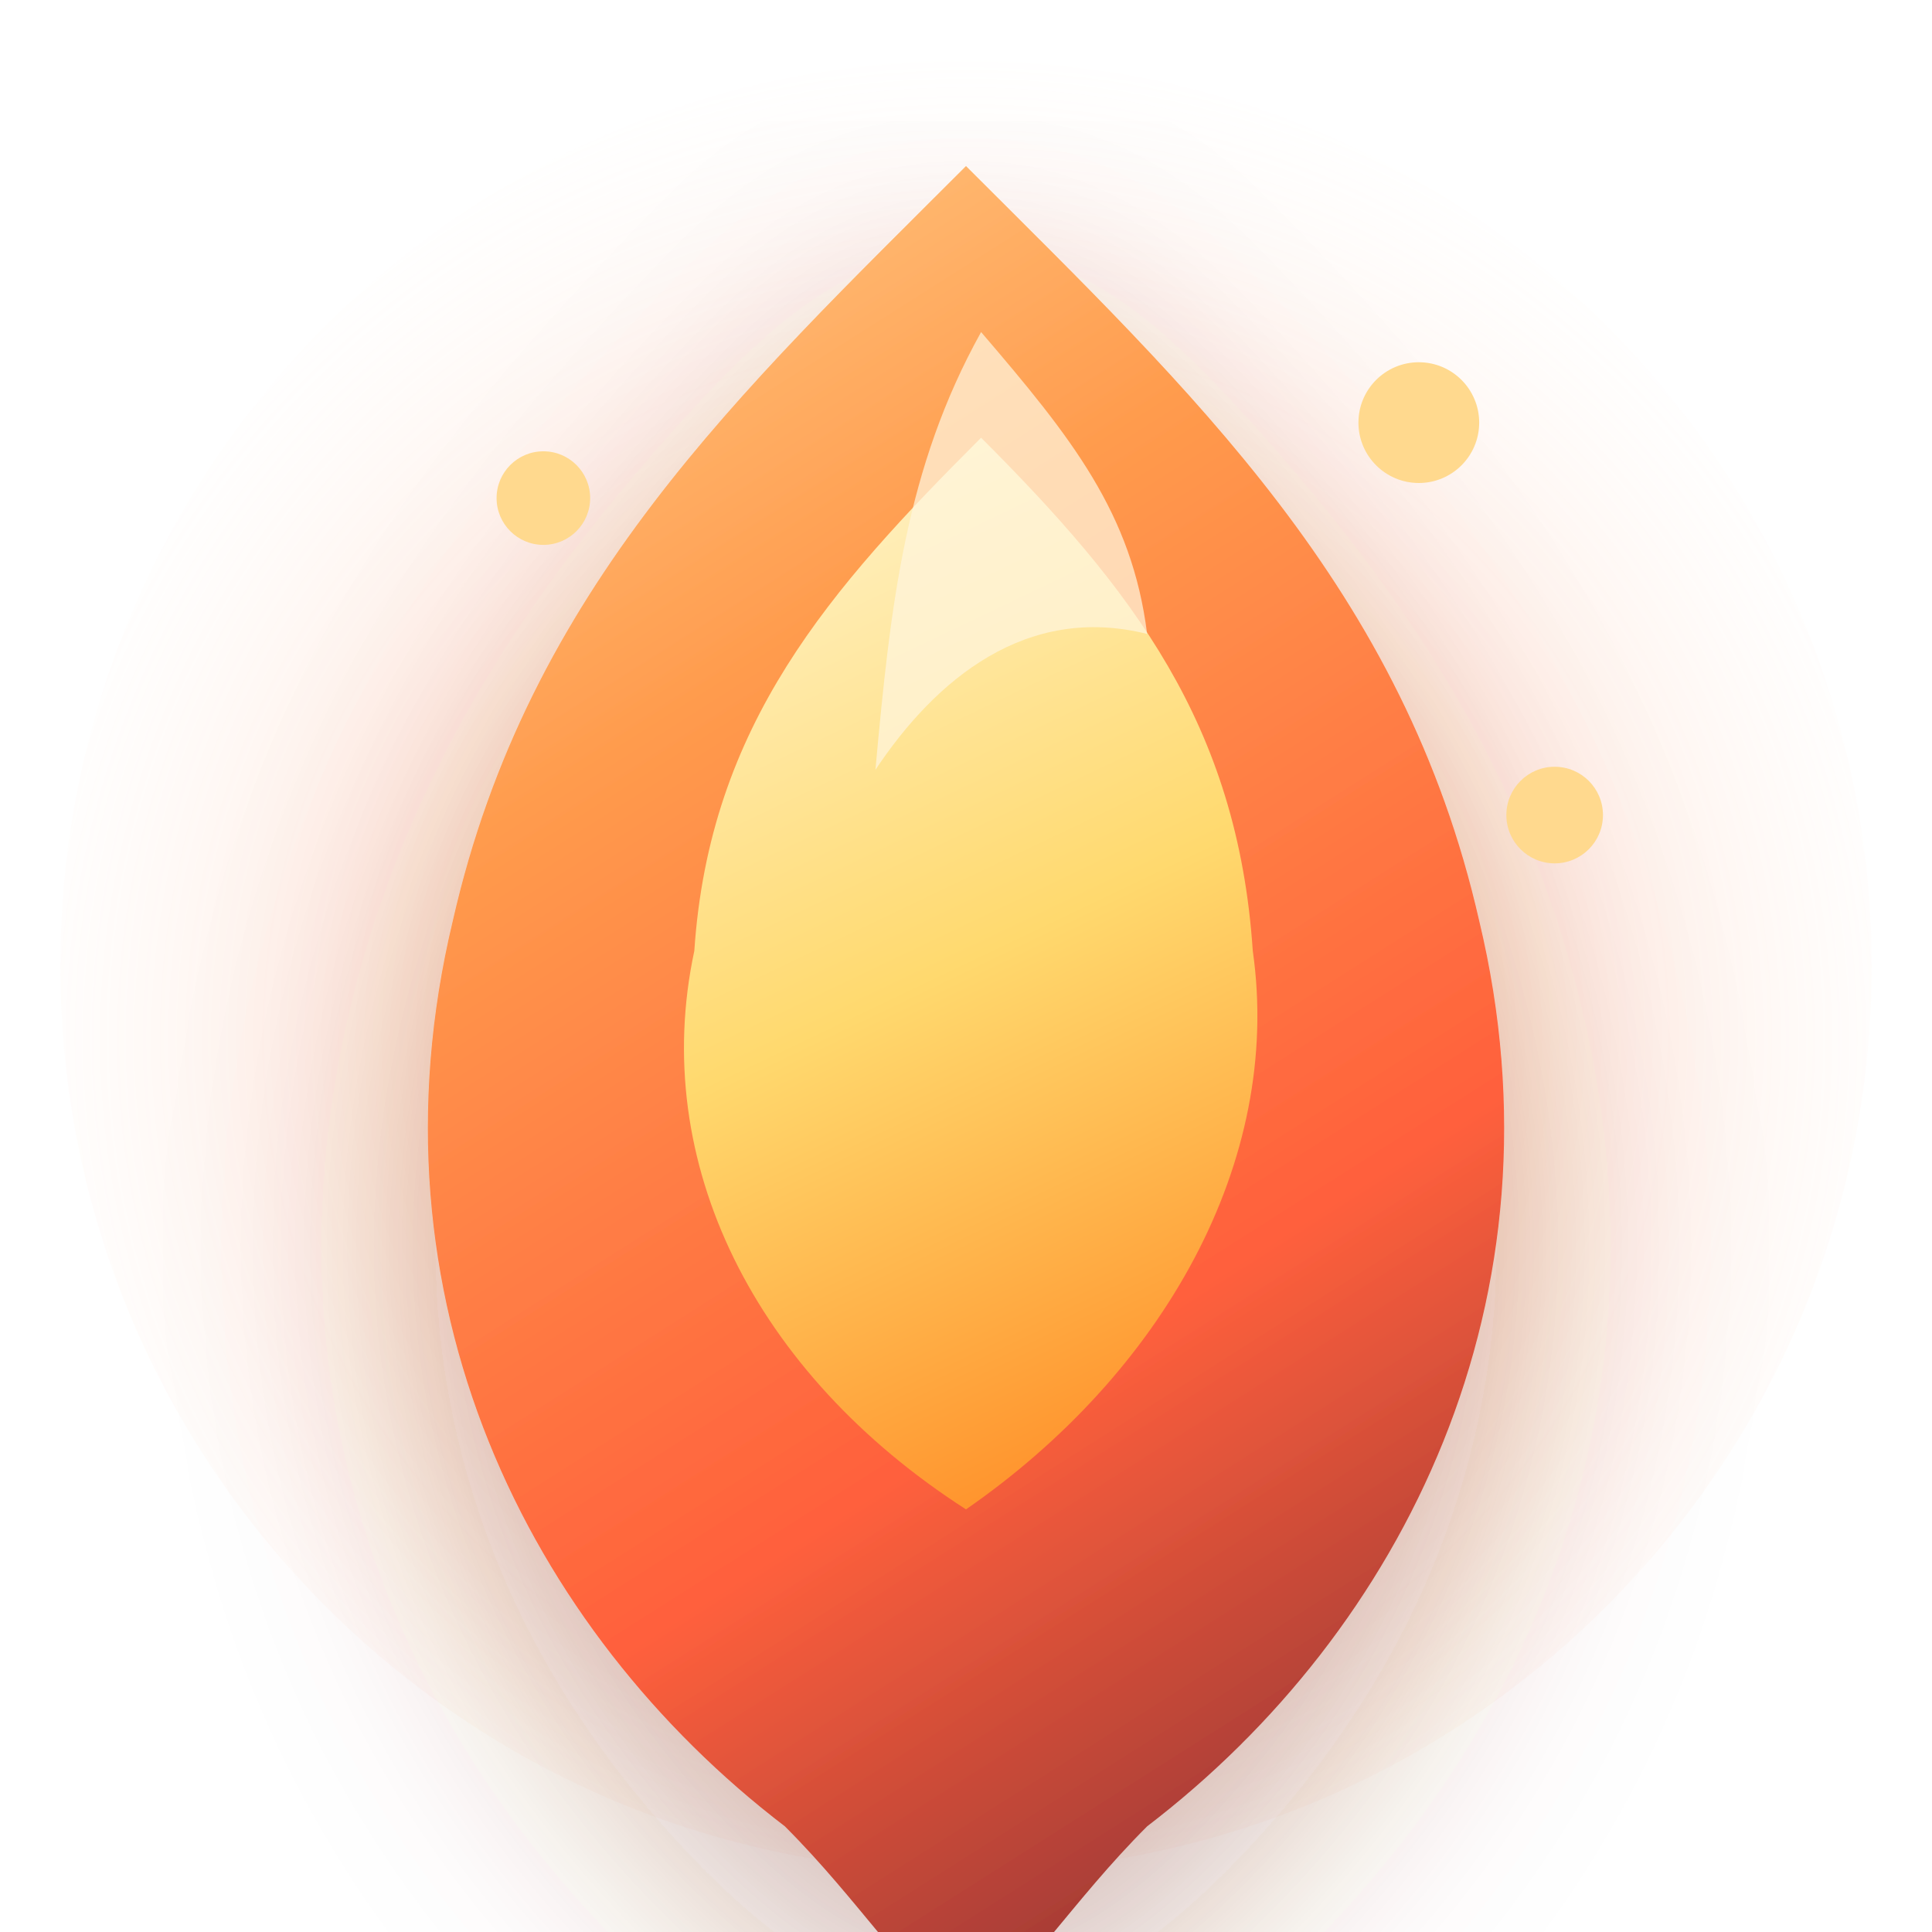
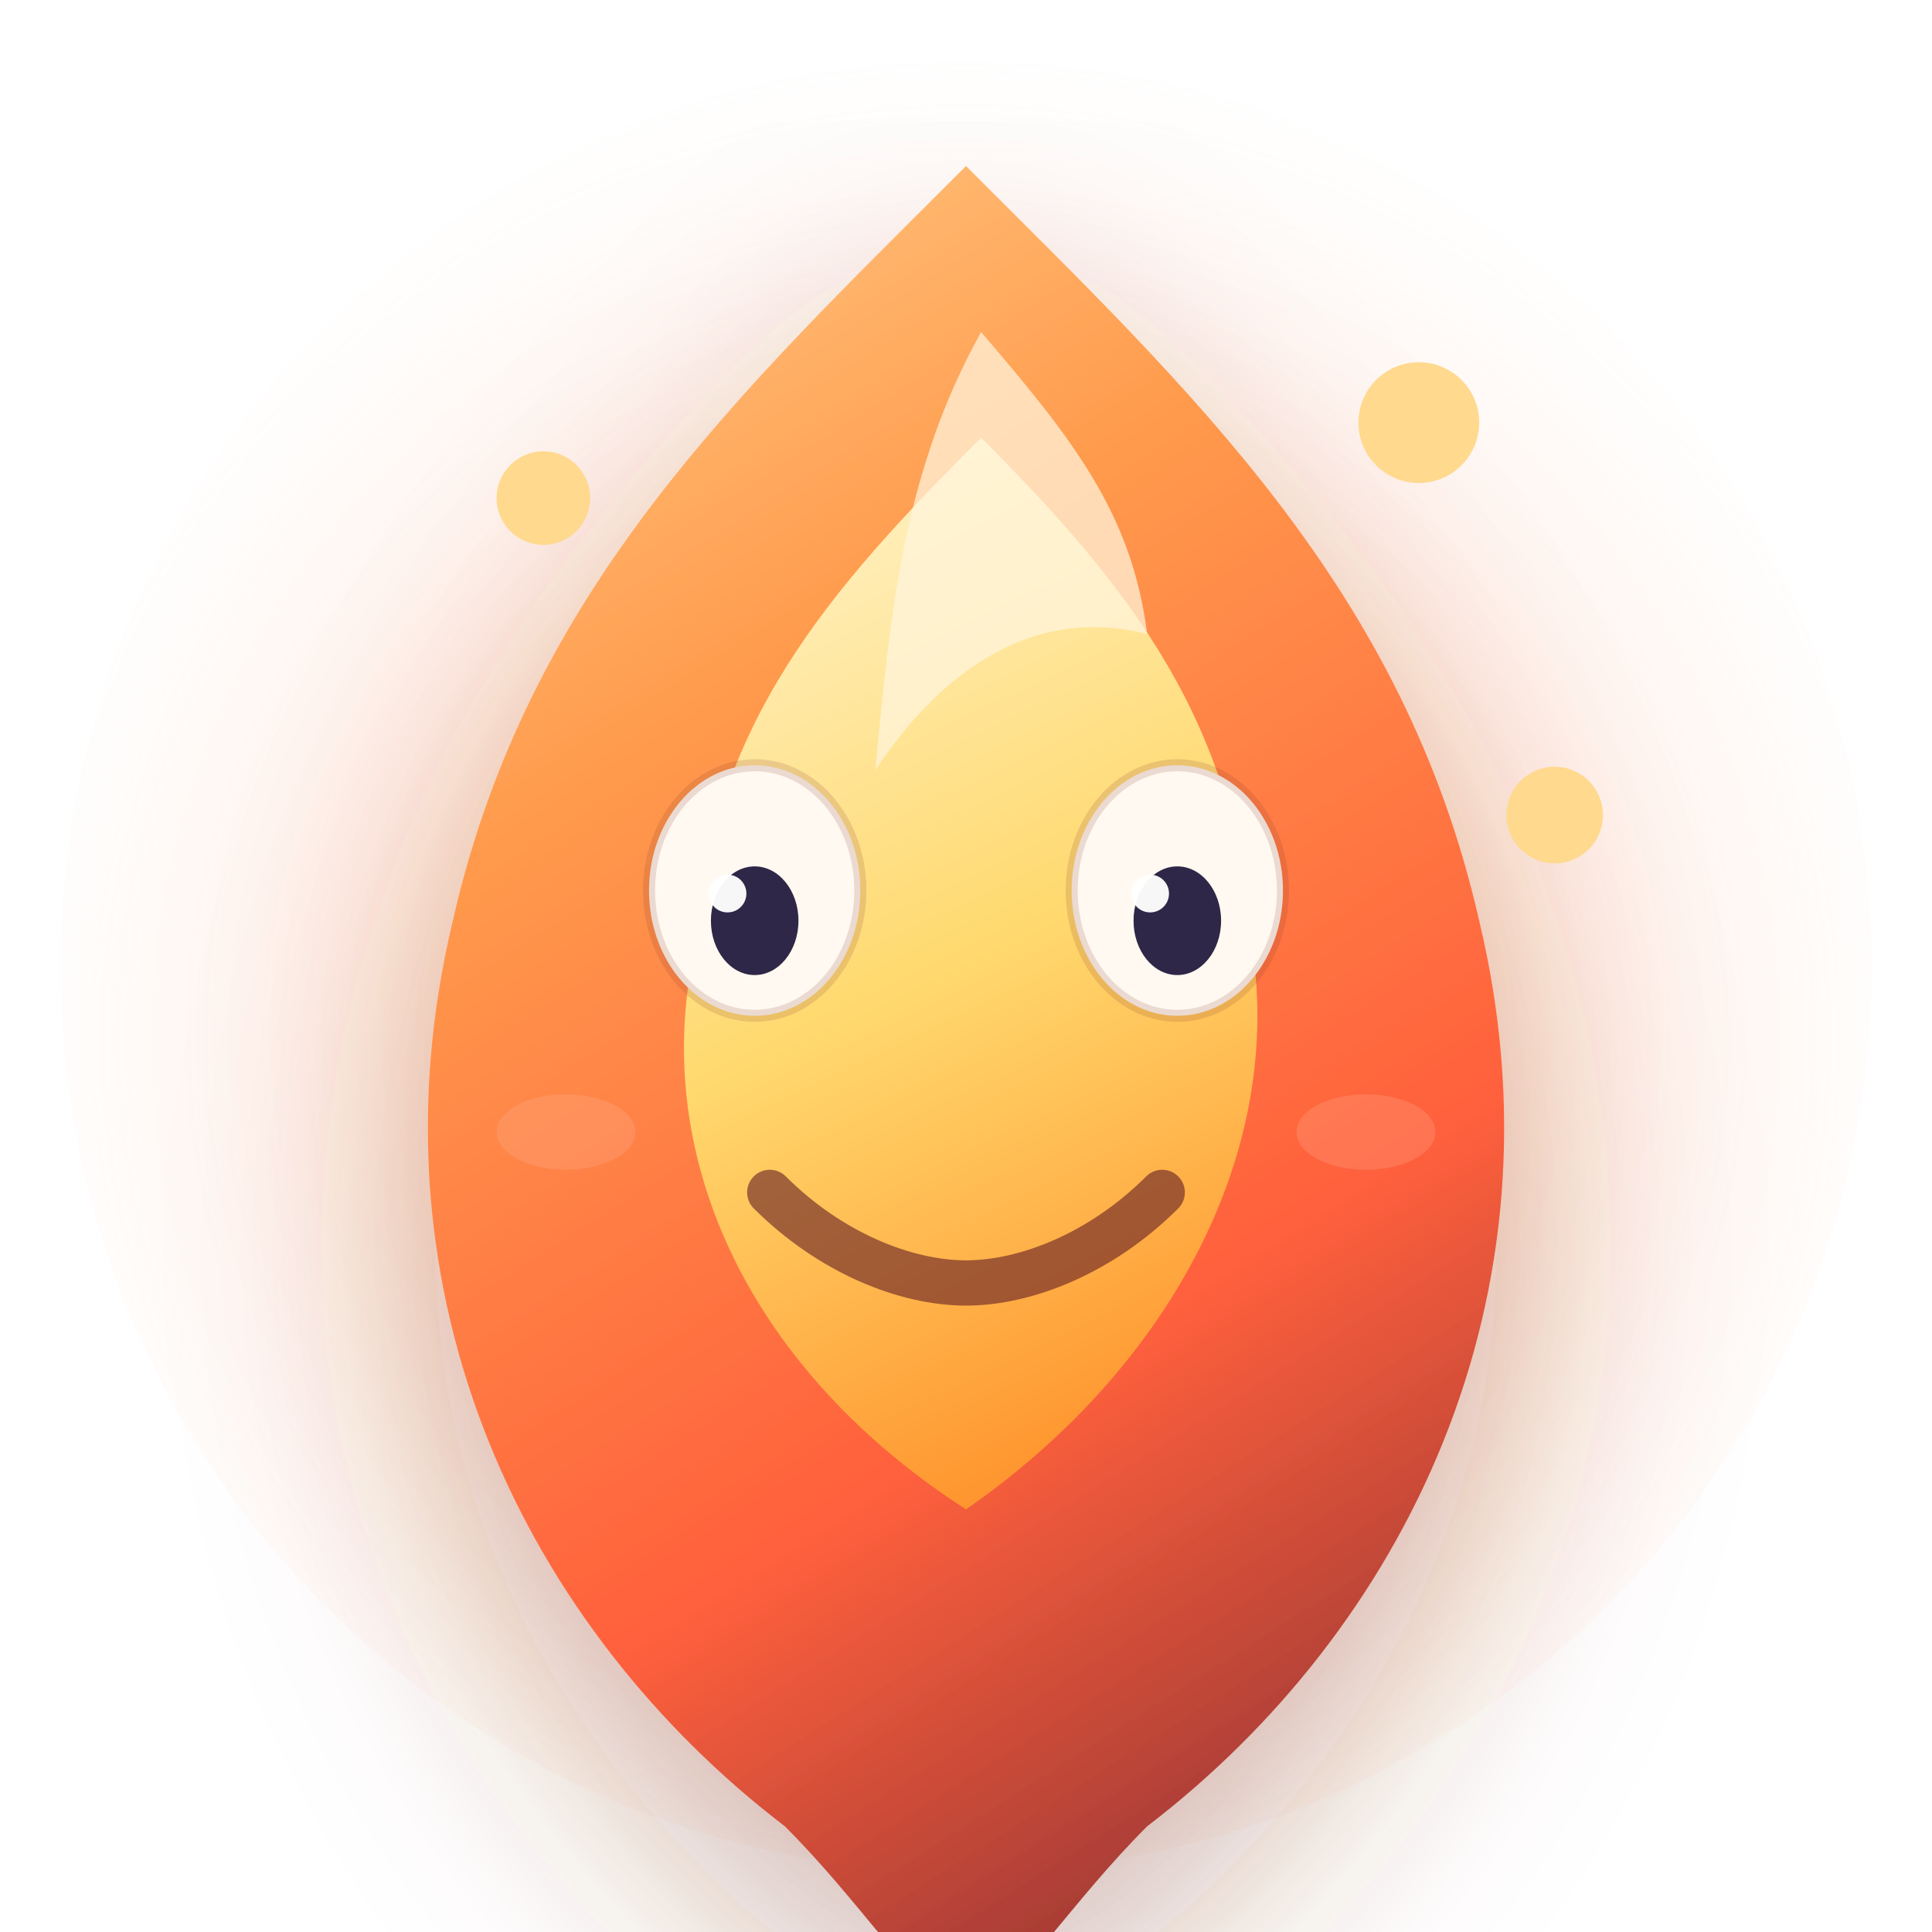
<svg xmlns="http://www.w3.org/2000/svg" viewBox="0 0 128 128" width="512" height="512">
  <defs>
    <radialGradient id="emberHalo" cx="50%" cy="54%" r="58%">
      <stop offset="0%" stop-color="#FFB56B" stop-opacity="0.55" />
      <stop offset="42%" stop-color="#FF7A3D" stop-opacity="0.28" />
      <stop offset="100%" stop-color="#FFFDF7" stop-opacity="0" />
    </radialGradient>
    <linearGradient id="emberShell" x1="28" y1="10" x2="94" y2="114" gradientUnits="userSpaceOnUse">
      <stop offset="0%" stop-color="#FFD08D" />
      <stop offset="33%" stop-color="#FF9B4D" />
      <stop offset="74%" stop-color="#FF603C" />
      <stop offset="100%" stop-color="#A63C36" />
    </linearGradient>
    <linearGradient id="emberCore" x1="42" y1="28" x2="74" y2="95" gradientUnits="userSpaceOnUse">
      <stop offset="0%" stop-color="#FFF7D9" />
      <stop offset="56%" stop-color="#FFD96E" />
      <stop offset="100%" stop-color="#FF952E" />
    </linearGradient>
    <filter id="shadow" x="-40%" y="-40%" width="180%" height="200%">
      <feDropShadow dx="0" dy="8" stdDeviation="8" flood-color="#7D341F" flood-opacity="0.32" />
    </filter>
  </defs>
  <circle cx="64" cy="64" r="60" fill="url(#emberHalo)" />
  <path d="M64 11c15 15 29 28 34 50 6 25-5 47-22 60-5 5-8 10-12 13-4-3-7-8-12-13C35 108 24 86 30 61c5-22 19-35 34-50Z" fill="url(#emberShell)" filter="url(#shadow)" />
  <path d="M65 29c10 10 17 19 18 34 2 14-6 28-19 37-14-9-21-23-18-37 1-15 9-24 19-34Z" fill="url(#emberCore)" />
  <path d="M65 22c6 7 10 12 11 20-8-2-14 3-18 9 1-11 2-20 7-29Z" fill="#FFF5DE" opacity=".72" />
  <circle cx="94" cy="28" r="4" fill="#FFD98E" />
  <circle cx="103" cy="54" r="3.2" fill="#FFD98E" />
  <circle cx="36" cy="33" r="3.1" fill="#FFD98E" />
+   <ellipse cx="50" cy="59" rx="7" ry="8.3" fill="#FFF9F1" stroke="rgba(127,55,40,.16)" stroke-width=".8" />
+   <ellipse cx="78" cy="59" rx="7" ry="8.3" fill="#FFF9F1" stroke="rgba(127,55,40,.16)" stroke-width=".8" />
+   <ellipse cx="50" cy="61" rx="2.9" ry="3.6" fill="#2F2747" />
+   <ellipse cx="78" cy="61" rx="2.9" ry="3.6" fill="#2F2747" />
+   <circle cx="48.2" cy="59.2" r="1.25" fill="rgba(255,255,255,.96)" />
+   <circle cx="76.2" cy="59.2" r="1.25" fill="rgba(255,255,255,.96)" />
+   <ellipse cx="37.5" cy="75" rx="4.6" ry="2.5" fill="rgba(255,182,157,.24)" />
+   <ellipse cx="90.5" cy="75" rx="4.6" ry="2.5" fill="rgba(255,182,157,.24)" />
+   <path d="M51 79c4 4 9 6 13 6s9-2 13-6" fill="none" stroke="rgba(104,34,38,.62)" stroke-width="3" stroke-linecap="round" />
</svg>
